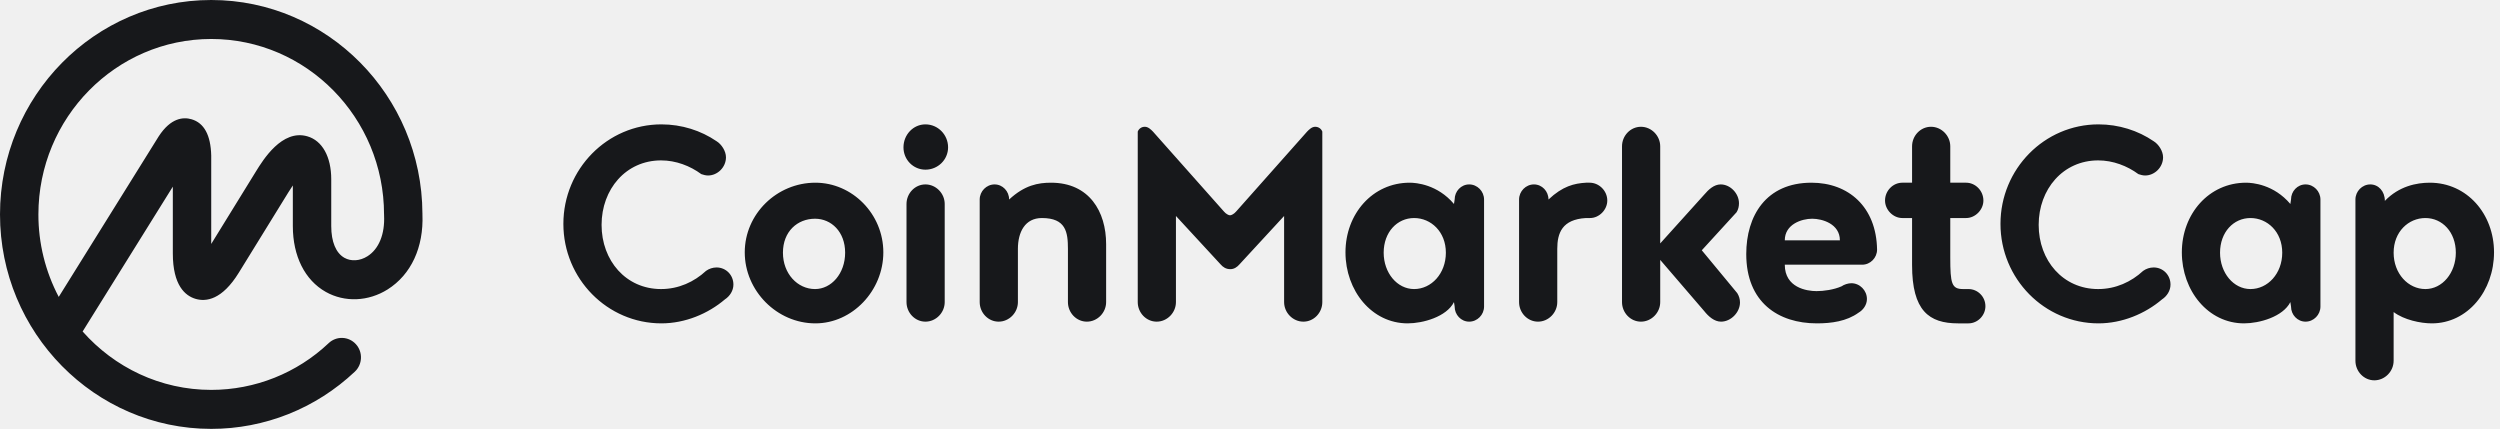
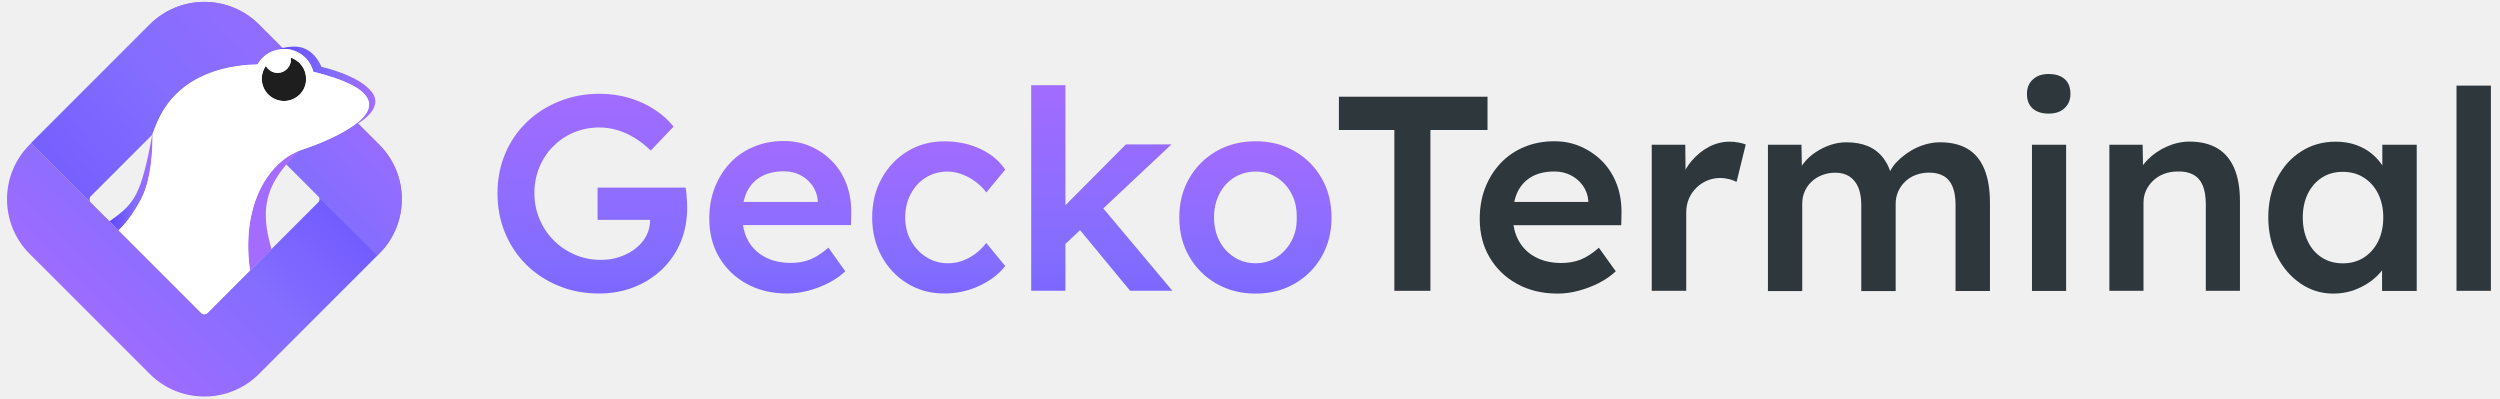
- <svg xmlns="http://www.w3.org/2000/svg" width="239" height="41" viewBox="0 0 239 41">
-   <g fill="#17181B" fill-rule="evenodd">
-     <path d="M35.124 24.5c-.715.452-1.557.508-2.197.147-.813-.459-1.26-1.534-1.26-3.029v-4.473c0-2.16-.854-3.697-2.282-4.112-2.42-.705-4.24 2.256-4.924 3.368l-4.268 6.92v-8.458c-.048-1.946-.68-3.11-1.88-3.461-.794-.232-1.982-.139-3.136 1.627L5.615 28.383A16.869 16.869 0 0 1 3.671 20.5c0-9.249 7.412-16.773 16.522-16.773S36.714 11.251 36.714 20.5c0 .016.004.03.005.045 0 .016-.003.03-.002.046.086 1.791-.494 3.216-1.593 3.91zm5.261-3.999V20.5v-.046l-.001-.046C40.333 9.144 31.296 0 20.192 0 9.059 0 0 9.196 0 20.5 0 31.803 9.059 41 20.193 41c5.109 0 9.985-1.942 13.728-5.467.744-.7.788-1.879.098-2.633a1.817 1.817 0 0 0-2.594-.1 16.331 16.331 0 0 1-11.232 4.473c-4.878 0-9.267-2.159-12.294-5.583l8.623-13.846v6.383c0 3.066 1.189 4.057 2.186 4.347.998.29 2.523.092 4.124-2.508l4.743-7.689c.152-.248.292-.462.42-.647v3.888c0 2.866 1.148 5.158 3.149 6.287 1.804 1.018 4.072.926 5.92-.24 2.24-1.415 3.447-4.022 3.321-7.164zM68.498 13.497c.485.295.905.951.905 1.542 0 .951-.808 1.738-1.713 1.738-.226 0-.452-.065-.646-.131-1.067-.787-2.424-1.312-3.846-1.312-3.36 0-5.687 2.755-5.687 6.166 0 3.412 2.327 6.134 5.687 6.134 1.68 0 3.167-.689 4.298-1.738a1.745 1.745 0 0 1 1.002-.328c.905 0 1.616.721 1.616 1.64 0 .59-.356 1.115-.808 1.41-1.616 1.378-3.813 2.296-6.075 2.296-5.17 0-9.372-4.264-9.372-9.512s4.201-9.512 9.372-9.512c1.939 0 3.78.59 5.267 1.607zm9.454 3.969c3.522 0 6.495 2.985 6.495 6.658 0 3.674-2.973 6.79-6.495 6.79-3.684 0-6.754-3.116-6.754-6.79 0-3.673 3.07-6.658 6.754-6.658zm-.033 10.168c1.552 0 2.876-1.476 2.876-3.477 0-2-1.324-3.247-2.876-3.247-1.68 0-3.07 1.214-3.07 3.247 0 2.001 1.39 3.477 3.07 3.477zm8.743 1.246V19.5c0-1.017.808-1.87 1.81-1.87s1.842.853 1.842 1.87v9.38c0 1.017-.84 1.87-1.842 1.87-1.002 0-1.81-.853-1.81-1.87zm-.29-14.792c0-1.214.936-2.198 2.1-2.198 1.195 0 2.165.984 2.165 2.198 0 1.18-.97 2.132-2.165 2.132-1.164 0-2.1-.952-2.1-2.132zm10.94 9.708v5.084c0 1.017-.84 1.87-1.843 1.87-1.001 0-1.81-.853-1.81-1.87v-9.807c0-.787.647-1.443 1.423-1.443.775 0 1.39.656 1.39 1.443 1.486-1.377 2.778-1.607 4.006-1.607 3.652 0 5.268 2.755 5.268 5.871v5.543c0 1.017-.84 1.87-1.842 1.87-1.002 0-1.81-.853-1.81-1.87v-5.084c0-1.607-.194-2.952-2.488-2.952-1.616 0-2.295 1.345-2.295 2.952zm20.311 1.936c-.42 0-.71-.197-.937-.46l-4.266-4.624v8.232c0 1.017-.84 1.87-1.842 1.87-1.002 0-1.81-.853-1.81-1.87V12.58a.714.714 0 0 1 .68-.46c.322 0 .58.263.775.46l6.786 7.642c.194.23.452.361.582.361.129 0 .387-.131.581-.36l6.787-7.643c.194-.197.452-.46.775-.46s.582.197.679.46V28.88c0 1.017-.808 1.87-1.81 1.87s-1.842-.853-1.842-1.87v-8.232l-4.265 4.624c-.227.263-.518.46-.873.46zm17.565 1.902c1.648 0 3.037-1.476 3.037-3.477 0-2-1.421-3.313-3.037-3.313-1.616 0-2.909 1.345-2.909 3.313 0 1.935 1.293 3.477 2.909 3.477zm3.878 1.673L139 28.88c-.71 1.41-2.973 2.034-4.427 2.034-3.426 0-5.946-3.116-5.946-6.79 0-3.673 2.585-6.658 6.14-6.658.614 0 2.65.164 4.233 2.034l.065-.427c0-.787.614-1.443 1.39-1.443.775 0 1.421.656 1.421 1.443v10.234c0 .787-.646 1.443-1.422 1.443-.775 0-1.39-.656-1.39-1.443zm12.943-8.463h-.387c-2.295.132-2.747 1.444-2.747 2.952v5.084c0 1.017-.84 1.87-1.842 1.87-1.002 0-1.81-.853-1.81-1.87v-9.807c0-.787.646-1.443 1.422-1.443.776 0 1.39.656 1.39 1.443 1.357-1.279 2.456-1.541 3.587-1.607h.355c.873 0 1.68.754 1.68 1.706 0 .885-.775 1.672-1.648 1.672zm14.075 7.184c.162.262.259.557.259.885 0 .951-.873 1.837-1.81 1.837-.646 0-1.196-.492-1.616-1.017l-4.2-4.887v4.034c0 1.017-.841 1.87-1.843 1.87s-1.81-.853-1.81-1.87V13.99c0-1.018.808-1.87 1.81-1.87s1.842.852 1.842 1.87v9.282l4.201-4.658c.42-.492.937-.984 1.584-.984.905 0 1.745.853 1.745 1.804 0 .295-.065.59-.227.853l-3.328 3.64 3.393 4.1zm7.16-7.118c-1.002 0-2.618.525-2.618 2.066h5.267c0-1.574-1.68-2.066-2.65-2.066zm4.782 4.395h-7.4c0 2.198 2.1 2.526 3.037 2.526.68 0 1.649-.131 2.392-.46.226-.163.614-.295.937-.295.808 0 1.486.69 1.486 1.51 0 .557-.355 1.049-.807 1.311-1.131.82-2.586 1.017-3.975 1.017-3.684 0-6.754-2-6.754-6.626 0-3.64 1.874-6.822 6.237-6.822 3.522 0 6.204 2.296 6.269 6.396 0 .787-.646 1.443-1.422 1.443zm10.165 5.609h-1.002c-2.78 0-4.395-1.214-4.395-5.576v-4.494h-.937c-.873 0-1.648-.787-1.648-1.672 0-.952.775-1.706 1.648-1.706h.937v-3.477c0-1.017.808-1.87 1.81-1.87 1.001 0 1.842.853 1.842 1.87v3.477h1.518c.873 0 1.649.754 1.649 1.706 0 .885-.776 1.672-1.649 1.672h-1.518v3.772c0 2.493.129 3.018 1.228 3.018h.517c.872 0 1.615.722 1.615 1.64 0 .886-.743 1.64-1.615 1.64zm17.694-17.417c.484.295.905.951.905 1.542 0 .951-.808 1.738-1.713 1.738-.226 0-.453-.065-.646-.131-1.067-.787-2.424-1.312-3.846-1.312-3.36 0-5.688 2.755-5.688 6.166 0 3.412 2.327 6.134 5.688 6.134 1.68 0 3.167-.689 4.298-1.738a1.745 1.745 0 0 1 1.002-.328c.905 0 1.615.721 1.615 1.64 0 .59-.355 1.115-.807 1.41-1.616 1.378-3.814 2.296-6.076 2.296-5.17 0-9.371-4.264-9.371-9.512s4.2-9.512 9.371-9.512c1.94 0 3.781.59 5.268 1.607zm9.26 14.137c1.648 0 3.037-1.476 3.037-3.477 0-2-1.422-3.313-3.038-3.313-1.615 0-2.908 1.345-2.908 3.313 0 1.935 1.293 3.477 2.908 3.477zm3.877 1.673l-.064-.427c-.711 1.41-2.973 2.034-4.428 2.034-3.425 0-5.946-3.116-5.946-6.79 0-3.673 2.586-6.658 6.14-6.658.614 0 2.65.164 4.234 2.034l.064-.427c0-.787.614-1.443 1.39-1.443.775 0 1.422.656 1.422 1.443v10.234c0 .787-.647 1.443-1.422 1.443-.776 0-1.39-.656-1.39-1.443zm12.847-1.673c1.616 0 2.908-1.542 2.908-3.477 0-1.968-1.292-3.313-2.908-3.313-1.616 0-3.038 1.312-3.038 3.313 0 2.001 1.39 3.477 3.038 3.477zm-3.038 2.198v4.657c0 1.017-.84 1.87-1.842 1.87-1.001 0-1.81-.853-1.81-1.87V19.073c0-.787.647-1.443 1.423-1.443.775 0 1.39.656 1.39 1.574 1.356-1.41 3.037-1.738 4.297-1.738 3.555 0 6.14 2.985 6.14 6.658 0 3.674-2.52 6.79-5.946 6.79-1.066 0-2.65-.328-3.652-1.082z" />
+ <svg xmlns="http://www.w3.org/2000/svg" version="1.1" id="Layer_1" x="0px" y="0px" viewBox="0 0 2885 459.8" style="enable-background:new 0 0 2885 459.8;" xml:space="preserve">
+   <style type="text/css">
+ 	.st0{fill:url(#SVGID_1_);}
+ 	.st1{fill:url(#SVGID_00000027563053066057180190000010625170013552020158_);}
+ 	.st2{fill:url(#SVGID_00000076596869673191721310000000073470272437481134_);}
+ 	.st3{fill:url(#SVGID_00000072969275749159769580000001057579855889819827_);}
+ 	.st4{fill:#FFFFFF;}
+ 	.st5{fill:url(#SVGID_00000153686440707892779420000005139604320761279395_);}
+ 	.st6{fill:#1E1E1E;}
+ 	.st7{fill:none;}
+ 	.st8{fill:url(#SVGID_00000174592996123422383280000007247483831745592449_);}
+ 	.st9{fill:url(#SVGID_00000004505161595252877710000010554734209721328275_);}
+ 	.st10{fill:url(#SVGID_00000172421119138217829100000010451742144087481264_);}
+ 	.st11{fill:url(#SVGID_00000103252822098209662580000009570164385540641944_);}
+ 	.st12{fill:url(#SVGID_00000057863565138875439020000016895792497819516805_);}
+ 	.st13{fill:url(#SVGID_00000182488705125773505210000018349955793611277456_);}
+ 	.st14{fill:url(#SVGID_00000031187792802385782910000008088542377934505088_);}
+ 	.st15{fill:url(#SVGID_00000098181884573580588460000010769131028942158485_);}
+ 	.st16{fill:url(#SVGID_00000091721940473126798380000004211048805619636880_);}
+ 	.st17{fill:#2E373B;}
+ </style>
+   <g id="Coin_Gecko_Vector_Text">
+ </g>
+   <g>
+     <g>
+       <g>
+         <linearGradient id="SVGID_1_" gradientUnits="userSpaceOnUse" x1="165.885" y1="462.991" x2="485.648" y2="137.378">
+           <stop offset="0" style="stop-color:#5D47FF" />
+           <stop offset="0.59" style="stop-color:#846DFF" />
+           <stop offset="1" style="stop-color:#A36CFF" />
+         </linearGradient>
+         <path class="st0" d="M437.5,166.8l-25.1-25.1c-17.1,13.9-46.6,25.6-65.2,31.7c-0.8,0.3-1.6,0.6-2.5,0.9     c-4.9,4.8-9.7,9.9-14.2,15.3l36.6,36.6l68.5,68.5l1.9-1.9C472.4,258.1,472.4,201.6,437.5,166.8z" />
+         <linearGradient id="SVGID_00000024719418113332143240000005714556695060042675_" gradientUnits="userSpaceOnUse" x1="223.462" y1="397.571" x2="494.665" y2="132.462">
+           <stop offset="0" style="stop-color:#5D47FF" />
+           <stop offset="0.59" style="stop-color:#846DFF" />
+           <stop offset="1" style="stop-color:#A36CFF" />
+         </linearGradient>
+         <path style="fill:url(#SVGID_00000024719418113332143240000005714556695060042675_);" d="M437.5,166.8l-25.1-25.1     c-17.1,13.9-46.6,25.6-65.2,31.7c-0.8,0.3-1.6,0.6-2.5,0.9c-4.9,4.8-9.7,9.9-14.2,15.3l36.6,36.6l68.5,68.5l1.9-1.9     C472.4,258.1,472.4,201.6,437.5,166.8z" />
+         <linearGradient id="SVGID_00000084529391393799421090000002353697753865968297_" gradientUnits="userSpaceOnUse" x1="-2.189" y1="297.936" x2="317.574" y2="-27.677">
+           <stop offset="0" style="stop-color:#5D47FF" />
+           <stop offset="0.59" style="stop-color:#846DFF" />
+           <stop offset="1" style="stop-color:#A36CFF" />
+         </linearGradient>
+         <path style="fill:url(#SVGID_00000084529391393799421090000002353697753865968297_);" d="M104.6,226.3l71.3-71.3     c1.9-5.1,3.9-10.2,6.1-15.3c21.5-48.2,69.7-64.5,115.2-65.3c6-10.6,17.3-17.7,30-17.8l-28.3-28.3c-34.8-34.8-91.3-34.8-126.1,0     l-1.9,1.9L36.1,165l68.5,68.5C102.6,231.5,102.6,228.3,104.6,226.3z" />
+         <linearGradient id="SVGID_00000119815819899857209490000003971842684696682914_" gradientUnits="userSpaceOnUse" x1="-143.128" y1="382.651" x2="417.561" y2="-102.873">
+           <stop offset="0" style="stop-color:#5D47FF" />
+           <stop offset="0.59" style="stop-color:#846DFF" />
+           <stop offset="1" style="stop-color:#A36CFF" />
+         </linearGradient>
+         <path style="fill:url(#SVGID_00000119815819899857209490000003971842684696682914_);" d="M104.6,226.3l71.3-71.3     c1.9-5.1,3.9-10.2,6.1-15.3c21.5-48.2,69.7-64.5,115.2-65.3c6-10.6,17.3-17.7,30-17.8l-28.3-28.3c-34.8-34.8-91.3-34.8-126.1,0     l-1.9,1.9L36.1,165l68.5,68.5C102.6,231.5,102.6,228.3,104.6,226.3z" />
+         <path class="st4" d="M351,80.3L351,80.3C351,80.3,351,80.3,351,80.3C351,80.3,351,80.3,351,80.3z" />
+         <linearGradient id="SVGID_00000136380288031755336180000006271948638378079154_" gradientUnits="userSpaceOnUse" x1="413.414" y1="50.176" x2="76.188" y2="391.465">
+           <stop offset="0" style="stop-color:#5D47FF" />
+           <stop offset="0.59" style="stop-color:#846DFF" />
+           <stop offset="1" style="stop-color:#A36CFF" />
+         </linearGradient>
+         <path style="fill:url(#SVGID_00000136380288031755336180000006271948638378079154_);" d="M367.2,226.3c2,2,2,5.2,0,7.2     l-63.1,63.1l-15.5,15.5l-42,42l-7.1,7.1c-2,2-5.2,2-7.2,0c0,0,0,0,0,0l-63.8-63.8l-42-42l-21.9-21.9L36.1,165l-1.9,1.9     c-34.8,34.8-34.8,91.3,0,126.1L50,308.7l119.1,119.1l3.7,3.7c34.8,34.8,91.3,34.8,126.1,0l1.9-1.9l134.9-134.9L367.2,226.3z" />
+       </g>
+     </g>
+     <g>
+       <g>
+         <path class="st6" d="M351,80.3C351,80.3,351,80.3,351,80.3L351,80.3c-2.5-5.5-6.9-10.1-12.7-12.7l0,0c-0.2-0.1-0.3-0.2-0.5-0.3     c-0.8-0.3-1.6-0.6-2.3-0.9c0.4,2.8,0.1,5.7-1,8.4c-0.3,0.7-0.7,1.3-1.1,2c-3.9,6.4-12,9.1-19,6.1c-3.3-1.4-5.9-3.9-7.5-6.9     c-1,1.5-2,3.1-2.7,4.8c-5.6,13,0.5,28.1,13.5,33.7c13,5.6,28.1-0.5,33.7-13.5C354.2,94.1,353.9,86.6,351,80.3z" />
+         <path class="st7" d="M317.6,114.5c13,5.6,28.1-0.5,33.7-13.5c2.9-6.9,2.6-14.4-0.3-20.7c0,0,0,0,0,0l0,0     c-2.5-5.4-6.9-10-12.7-12.7c-0.2-0.1-0.3-0.2-0.5-0.3c-0.8-0.3-1.6-0.6-2.3-0.9c0.4,2.8,0.1,5.7-1,8.4c-0.3,0.7-0.7,1.3-1.1,2     c-3.9,6.4-12,9.1-19,6.1c-3.3-1.4-5.9-3.9-7.5-6.9c-1,1.5-2,3.1-2.7,4.8C298.5,93.8,304.6,108.9,317.6,114.5z" />
+         <linearGradient id="SVGID_00000003078708449715480490000002874320731400597165_" gradientUnits="userSpaceOnUse" x1="126.44" y1="210.063" x2="176.185" y2="210.063">
+           <stop offset="0" style="stop-color:#5D47FF" />
+           <stop offset="0.59" style="stop-color:#846DFF" />
+           <stop offset="1" style="stop-color:#A36CFF" />
+         </linearGradient>
+         <path style="fill:url(#SVGID_00000003078708449715480490000002874320731400597165_);" d="M176.2,154.2c-0.1,0.2-0.2,0.5-0.3,0.7     c-13.2,69.9-19.8,79.7-49.5,100.4l10.6,10.6c6.9-6.8,16.8-18.6,26.2-36.7C174.7,206.9,176.3,173.3,176.2,154.2z" />
+         <path class="st7" d="M351,80.3L351,80.3c-2.5-5.5-6.9-10.1-12.7-12.7c-0.2-0.1-0.3-0.2-0.5-0.3c-0.8-0.3-1.6-0.6-2.3-0.9     c0.4,2.8,0.1,5.7-1,8.4c-0.3,0.7-0.7,1.3-1.1,2c-3.9,6.4-12,9.1-19,6.1c-3.3-1.4-5.9-3.9-7.5-6.9c-1,1.5-2,3.1-2.7,4.8     c-5.6,13,0.5,28.1,13.5,33.7c13,5.6,28.1-0.5,33.7-13.5C354.2,94.1,353.9,86.6,351,80.3C351,80.3,351,80.3,351,80.3z" />
+         <path class="st7" d="M326.1,185.3c0.2-0.1,0.4-0.3,0.6-0.5C326.5,184.9,326.3,185,326.1,185.3c-6.6,5.3-12.8,12.1-18.3,20.2     C313.2,197.4,319.4,190.6,326.1,185.3z" />
+         <linearGradient id="SVGID_00000121246109754065225120000016084428074576314000_" gradientUnits="userSpaceOnUse" x1="-554.734" y1="2948.175" x2="4.568" y2="1197.315">
+           <stop offset="0" style="stop-color:#5D47FF" />
+           <stop offset="0.59" style="stop-color:#846DFF" />
+           <stop offset="1" style="stop-color:#A36CFF" />
+         </linearGradient>
+         <path style="fill:url(#SVGID_00000121246109754065225120000016084428074576314000_);" d="M326.6,184.8c-0.2,0.2-0.4,0.3-0.6,0.5     c-6.6,5.3-12.8,12.1-18.3,20.2c-16.3,24.4-25.7,60.8-19.2,106.6l0,0c0,0,0,0,0,0l24.9-24.4c-1.1-3.6-2.1-7.4-3-11.3     c-8.6-36.3-2.2-60.2,20.1-86.7c2.8-3.3,9.2-9.9,14.9-15.6c-0.2,0.1-0.4,0.2-0.6,0.2C338.6,176.7,332.4,180.2,326.6,184.8z" />
+         <path class="st4" d="M307.8,205.5c-16.3,24.4-25.7,60.8-19.3,106.6l0,0C282.1,266.2,291.5,229.9,307.8,205.5z" />
+         <linearGradient id="SVGID_00000036939704379789182340000014042088645420700858_" gradientUnits="userSpaceOnUse" x1="-562.471" y1="2945.704" x2="-3.169" y2="1194.843">
+           <stop offset="0" style="stop-color:#5D47FF" />
+           <stop offset="0.59" style="stop-color:#846DFF" />
+           <stop offset="1" style="stop-color:#A36CFF" />
+         </linearGradient>
+         <path style="fill:url(#SVGID_00000036939704379789182340000014042088645420700858_);" d="M307.8,205.5     c-16.3,24.4-25.7,60.8-19.3,106.6l0,0C282.1,266.2,291.5,229.9,307.8,205.5z" />
+         <g>
+           <linearGradient id="SVGID_00000093154843517759113510000001901572434192723864_" gradientUnits="userSpaceOnUse" x1="313.931" y1="99.012" x2="433.147" y2="99.012">
+             <stop offset="0" style="stop-color:#5D47FF" />
+             <stop offset="0.59" style="stop-color:#846DFF" />
+             <stop offset="1" style="stop-color:#A36CFF" />
+           </linearGradient>
+           <path style="fill:url(#SVGID_00000093154843517759113510000001901572434192723864_);" d="M429.8,107.2      c-14.6-20.6-58.9-30.1-58.9-30.1s-6-16.7-21.6-21.9c-14.1-4.7-35.3,3.7-35.3,3.7l0.3,0.3c4-1.7,8.4-2.6,13-2.7      c1.1,0,2.2,0,3.3,0.1c15.3,1.2,27.4,12.1,31,26.2c74.3,18.4,73.5,40.6,50.9,59c-0.9,0.7-1.8,1.4-2.8,2.1l0.4,0.4      C410.1,144.2,443.7,127,429.8,107.2z" />
+           <path class="st4" d="M361.5,82.8c-3.6-14-15.8-24.9-31-26.2c-1.1-0.1-2.2-0.1-3.3-0.1c-4.6,0.1-9,1-13,2.7      c-7.2,3-13.2,8.3-17,15.1c-45.4,0.8-93.7,17.1-115.2,65.3c-2.1,4.8-4.1,9.7-5.9,14.6c0.1,19.1-1.5,52.7-13,75      c-9.4,18.2-19.3,29.9-26.2,36.7l31.4,31.4l63.8,63.8c0,0,0,0,0,0c2,2,5.2,2,7.2,0l7.1-7.1l42-42c-6.5-45.9,2.9-82.3,19.3-106.6      c5.4-8.1,11.7-14.9,18.3-20.3c0.2-0.1,0.4-0.3,0.5-0.4c5.8-4.6,11.9-8.1,18.1-10.5c0.2-0.1,0.4-0.2,0.6-0.2      c0.6-0.2,1.2-0.5,1.8-0.7c17.6-5.8,45.1-16.6,62.4-29.5c0.9-0.7,1.9-1.4,2.8-2.1C435,123.4,435.9,101.2,361.5,82.8z M351.3,101      c-5.6,13-20.6,19.1-33.7,13.5c-13-5.6-19.1-20.6-13.5-33.7c0.7-1.7,1.6-3.3,2.7-4.8c1.6,3,4.2,5.5,7.5,6.9      c7.1,3,15.1,0.3,19-6.1c0.1-0.2,0.2-0.3,0.3-0.5c0.3-0.5,0.6-1,0.8-1.5c1.2-2.8,1.5-5.7,1-8.4c0.8,0.3,1.6,0.5,2.3,0.9      c0.2,0.1,0.3,0.2,0.5,0.3c5.8,2.7,10.2,7.3,12.7,12.7l0,0c0,0,0,0,0,0c1.9,4.1,2.6,8.8,2.1,13.4      C352.9,96.2,352.3,98.6,351.3,101z" />
+         </g>
+       </g>
+     </g>
  </g>
+   <g>
+     <g>
+       <linearGradient id="SVGID_00000097474447825737545350000018382548647282782390_" gradientUnits="userSpaceOnUse" x1="683.386" y1="569.469" x2="683.386" y2="97.326">
+         <stop offset="0" style="stop-color:#5D47FF" />
+         <stop offset="0.59" style="stop-color:#846DFF" />
+         <stop offset="1" style="stop-color:#A36CFF" />
+       </linearGradient>
+       <path style="fill:url(#SVGID_00000097474447825737545350000018382548647282782390_);" d="M792.2,224.4c-0.2-2.9-0.5-5.5-1-7.9    H689.6v37.2h60.6v0.3c0,6.4-1.4,12.4-4.3,18c-2.9,5.6-7,10.4-12.3,14.6c-5.3,4.2-11.4,7.4-18.3,9.8c-6.8,2.4-14.2,3.5-22.1,3.5    c-10.5,0-20.4-2-29.6-5.9c-9.3-4-17.5-9.5-24.5-16.5c-7.1-7.1-12.6-15.3-16.5-24.7c-4-9.4-5.9-19.3-5.9-29.8    c0-10.9,1.9-20.9,5.8-30.1c3.8-9.2,9.1-17.2,15.9-24c6.7-6.8,14.6-12.2,23.7-16c9.1-3.8,19-5.8,29.6-5.8c7.3,0,14.3,1.1,21.2,3.2    c6.8,2.1,13.4,5.1,19.7,9c6.3,3.8,12.4,8.7,18.4,14.4l26.3-27.6c-5.8-7.3-13-13.8-21.8-19.6c-8.8-5.8-18.6-10.3-29.5-13.5    c-10.9-3.2-22.2-4.8-34-4.8c-16.7,0-32.2,2.9-46.6,8.7s-27,13.8-37.7,24.2c-10.7,10.4-19,22.5-24.8,36.5    c-5.9,14-8.8,29.1-8.8,45.4c0,16.5,2.9,31.7,8.7,45.7c5.8,14,13.9,26.2,24.5,36.7c10.6,10.5,23,18.6,37.3,24.5    c14.3,5.9,29.9,8.8,46.8,8.8c14.3,0,27.6-2.4,39.9-7.2c12.3-4.8,23.1-11.6,32.4-20.4c9.3-8.8,16.5-19.2,21.6-31.3    c5.1-12.1,7.7-25.5,7.7-40.2c0-1.9-0.1-4.2-0.2-6.9C792.6,230.1,792.4,227.3,792.2,224.4z" />
+       <linearGradient id="SVGID_00000166648792482173023650000012580538598313976711_" gradientUnits="userSpaceOnUse" x1="900.411" y1="514.913" x2="900.411" y2="154.403">
+         <stop offset="0" style="stop-color:#5D47FF" />
+         <stop offset="0.59" style="stop-color:#846DFF" />
+         <stop offset="1" style="stop-color:#A36CFF" />
+       </linearGradient>
+       <path style="fill:url(#SVGID_00000166648792482173023650000012580538598313976711_);" d="M960.8,186.6c-7-7.4-15.4-13.2-25-17.5    c-9.6-4.3-20-6.4-31.1-6.4c-12.6,0-24.2,2.2-34.8,6.6c-10.6,4.4-19.7,10.6-27.2,18.6c-7.6,8-13.5,17.5-17.8,28.4    c-4.3,10.9-6.4,23-6.4,36.2c0,16.7,3.8,31.5,11.4,44.4c7.6,12.9,18.2,23.1,31.7,30.6c13.6,7.5,29.2,11.2,47,11.2    c7.9,0,15.9-1.1,24-3.2c8.1-2.1,15.9-5.1,23.2-8.8c7.4-3.7,13.9-8.3,19.7-13.6L956,285.8c-7.7,6.6-14.9,11.2-21.5,13.8    c-6.6,2.6-13.9,3.8-21.8,3.8c-11.3,0-21.2-2.2-29.6-6.6c-8.4-4.4-15-10.6-19.6-18.8c-3.1-5.5-5.1-11.6-6.1-18.3H982l0.3-13.8    c0.2-12-1.6-23-5.3-33.2C973.3,202.8,967.9,194,960.8,186.6z M878.3,203.8c7.2-4.1,16-6.1,26.4-6.1c6.8,0,13.1,1.4,18.7,4.3    c5.7,2.9,10.3,6.8,13.9,11.9c3.6,5,5.8,10.8,6.4,17.5v1.6h-85.6c0.9-4.3,2.2-8.2,3.8-11.7C865.7,213.7,871.1,207.8,878.3,203.8z" />
+       <linearGradient id="SVGID_00000004543854351896801600000006994780779792518060_" gradientUnits="userSpaceOnUse" x1="1083.121" y1="514.592" x2="1083.121" y2="154.739">
+         <stop offset="0" style="stop-color:#5D47FF" />
+         <stop offset="0.59" style="stop-color:#846DFF" />
+         <stop offset="1" style="stop-color:#A36CFF" />
+       </linearGradient>
+       <path style="fill:url(#SVGID_00000004543854351896801600000006994780779792518060_);" d="M1068.4,204.9c7.4-4.6,15.8-6.9,25.2-6.9    c5.6,0,11.1,1.1,16.7,3.2c5.6,2.1,10.8,5,15.7,8.7c4.9,3.6,9,7.7,12.2,12.2l21.8-26.3c-6.8-10.3-16.5-18.3-28.8-24    c-12.4-5.8-26.2-8.7-41.4-8.7c-15.8,0-30,3.8-42.6,11.5c-12.6,7.7-22.6,18.2-29.8,31.4c-7.3,13.3-10.9,28.2-10.9,44.9    c0,16.7,3.6,31.6,10.9,44.9c7.3,13.3,17.2,23.7,29.8,31.4c12.6,7.7,26.8,11.5,42.6,11.5c14.1,0,27.5-2.9,40.2-8.8    c12.7-5.9,22.7-13.5,30-22.9l-21.8-26.6c-4.1,5.1-8.4,9.4-13.1,12.8c-4.7,3.4-9.7,6-14.9,7.9c-5.2,1.8-10.6,2.7-16.2,2.7    c-9.2,0-17.5-2.3-25-7.1c-7.5-4.7-13.4-11-17.8-18.9c-4.4-7.9-6.6-16.9-6.6-26.9c0-10,2.1-19.1,6.4-27.1    C1055.2,215.8,1061,209.5,1068.4,204.9z" />
+       <linearGradient id="SVGID_00000004518608277236585940000014858640223549847461_" gradientUnits="userSpaceOnUse" x1="1271.445" y1="573.002" x2="1271.445" y2="87.07">
+         <stop offset="0" style="stop-color:#5D47FF" />
+         <stop offset="0.59" style="stop-color:#846DFF" />
+         <stop offset="1" style="stop-color:#A36CFF" />
+       </linearGradient>
+       <polygon style="fill:url(#SVGID_00000004518608277236585940000014858640223549847461_);" points="1351.9,166.6 1299.3,166.6     1229.5,236.8 1229.5,98.3 1190,98.3 1190,335.5 1229.5,335.5 1229.5,281.5 1246.4,265.6 1304.1,335.5 1352.9,335.5 1273.2,240.5       " />
+       <linearGradient id="SVGID_00000007389139573717869120000011651779630637129093_" gradientUnits="userSpaceOnUse" x1="1448.715" y1="514.592" x2="1448.715" y2="154.739">
+         <stop offset="0" style="stop-color:#5D47FF" />
+         <stop offset="0.59" style="stop-color:#846DFF" />
+         <stop offset="1" style="stop-color:#A36CFF" />
+       </linearGradient>
+       <path style="fill:url(#SVGID_00000007389139573717869120000011651779630637129093_);" d="M1525.2,205.7    c-7.6-13.2-18-23.7-31.3-31.3c-13.3-7.6-28.2-11.4-44.9-11.4c-16.9,0-32,3.8-45.2,11.4c-13.3,7.6-23.7,18-31.4,31.3    c-7.7,13.3-11.5,28.3-11.5,45.2c0,16.9,3.8,32,11.5,45.2c7.7,13.3,18.2,23.7,31.4,31.3c13.3,7.6,28.3,11.4,45.2,11.4    c16.7,0,31.6-3.8,44.9-11.4c13.2-7.6,23.7-18,31.3-31.3c7.6-13.2,11.4-28.3,11.4-45.2C1536.5,234,1532.8,218.9,1525.2,205.7z     M1490.5,277.8c-4.2,7.9-9.8,14.2-17,18.9c-7.2,4.7-15.3,7.1-24.5,7.1c-9.2,0-17.5-2.3-24.8-7.1c-7.4-4.7-13.1-11-17.1-18.9    c-4.1-7.9-6.1-16.9-6.1-26.9c0-10,2-19.1,6.1-27.1c4.1-8,9.8-14.3,17.1-18.9c7.4-4.6,15.7-6.9,24.8-6.9c9.2,0,17.4,2.3,24.5,6.9    c7.2,4.6,12.8,10.8,17,18.8c4.2,7.9,6.1,17,5.9,27.2C1496.7,260.9,1494.7,269.9,1490.5,277.8z" />
+     </g>
+   </g>
+   <path class="st17" d="M1609.1,335.6V150h-64v-38.4h171.5V150h-65.9v185.6H1609.1z" />
+   <path class="st17" d="M1797.6,338.8c-17.7,0-33.3-3.7-46.9-11.2c-13.6-7.5-24.1-17.7-31.7-30.6c-7.6-12.9-11.4-27.7-11.4-44.3  c0-13.2,2.1-25.3,6.4-36.2c4.3-10.9,10.2-20.3,17.8-28.3c7.6-8,16.6-14.2,27.2-18.6c10.6-4.4,22.1-6.6,34.7-6.6  c11.1,0,21.4,2.1,31,6.4c9.6,4.3,17.9,10.1,25,17.4c7,7.4,12.4,16.1,16.2,26.2c3.7,10.1,5.5,21.2,5.3,33.1l-0.3,13.8h-136.7  l-7.4-26.9H1838l-5.1,5.4v-7c-0.6-6.6-2.8-12.4-6.4-17.4c-3.6-5-8.3-9-13.9-11.8c-5.7-2.9-11.9-4.3-18.7-4.3  c-10.5,0-19.3,2-26.4,6.1c-7.2,4.1-12.5,9.9-16.2,17.4c-3.6,7.6-5.4,17-5.4,28.3c0,10.9,2.3,20.4,6.9,28.5  c4.6,8.1,11.1,14.4,19.5,18.7c8.4,4.4,18.3,6.6,29.6,6.6c7.9,0,15.1-1.3,21.8-3.8c6.6-2.6,13.8-7.1,21.4-13.8l19.5,27.2  c-5.8,5.3-12.3,9.9-19.7,13.6c-7.4,3.7-15.1,6.7-23.2,8.8C1813.5,337.7,1805.5,338.8,1797.6,338.8z" />
+   <path class="st17" d="M1906.1,335.6V167h38.7l0.6,53.8l-5.4-12.2c2.3-8.5,6.4-16.2,12.2-23c5.8-6.8,12.4-12.2,20-16.2  c7.6-3.9,15.5-5.9,23.8-5.9c3.6,0,7.1,0.3,10.4,1c3.3,0.6,6,1.4,8.2,2.2l-10.6,43.2c-2.4-1.3-5.2-2.3-8.6-3.2  c-3.4-0.8-6.8-1.3-10.2-1.3c-5.3,0-10.4,1-15.2,3c-4.8,2-9,4.9-12.6,8.5c-3.6,3.6-6.5,7.8-8.5,12.6c-2,4.8-3,10.2-3,16.2v89.9  H1906.1z" />
+   <path class="st17" d="M2040.2,335.6V167h38.7l0.6,33.9l-6.4,2.6c1.9-5.5,4.8-10.7,8.6-15.5c3.8-4.8,8.4-9,13.8-12.5  c5.3-3.5,11-6.3,17-8.3c6-2,12.1-3,18.2-3c9.2,0,17.3,1.4,24.5,4.3c7.1,2.9,13.1,7.4,17.9,13.6c4.8,6.2,8.4,14.1,10.7,23.7l-6.1-1.3  l2.6-5.1c2.3-5.1,5.6-9.8,9.9-13.9c4.3-4.2,9.1-7.9,14.4-11.2c5.3-3.3,10.9-5.8,16.8-7.5c5.9-1.7,11.7-2.6,17.4-2.6  c12.8,0,23.5,2.6,32,7.7c8.5,5.1,14.9,12.9,19.2,23.4c4.3,10.5,6.4,23.4,6.4,38.7v101.8h-39.7v-99.2c0-8.5-1.1-15.6-3.4-21.1  c-2.2-5.5-5.7-9.7-10.2-12.3c-4.6-2.7-10.3-4-17.1-4c-5.3,0-10.4,0.9-15.2,2.7c-4.8,1.8-8.9,4.4-12.3,7.7c-3.4,3.3-6.1,7.1-8,11.4  c-1.9,4.3-2.9,9-2.9,14.1v100.8h-39.7v-99.5c0-8.1-1.2-14.9-3.5-20.3c-2.4-5.4-5.8-9.6-10.2-12.5c-4.5-2.9-9.9-4.3-16.3-4.3  c-5.3,0-10.4,0.9-15,2.7c-4.7,1.8-8.8,4.3-12.2,7.5c-3.4,3.2-6.1,6.9-8,11.2c-1.9,4.3-2.9,9-2.9,14.1v101.1H2040.2z" />
+   <path class="st17" d="M2364.1,131.1c-7.9,0-14-2-18.4-5.9c-4.4-3.9-6.6-9.5-6.6-16.8c0-6.8,2.2-12.4,6.7-16.6  c4.5-4.3,10.6-6.4,18.2-6.4c8.1,0,14.3,2,18.7,5.9c4.4,3.9,6.6,9.7,6.6,17.1c0,6.6-2.2,12.1-6.7,16.3  C2378.2,129,2372,131.1,2364.1,131.1z M2344.9,335.6V167h39.4v168.7H2344.9z" />
+   <path class="st17" d="M2434.2,335.6V167h38.4l0.6,34.6l-7.4,3.8c2.1-7.7,6.3-14.7,12.5-21c6.2-6.3,13.6-11.4,22.1-15.2  c8.5-3.8,17.3-5.8,26.2-5.8c12.8,0,23.5,2.6,32.2,7.7c8.6,5.1,15.1,12.8,19.5,23c4.4,10.2,6.6,23,6.6,38.4v103.1h-39.4V235.4  c0-8.5-1.2-15.6-3.5-21.3c-2.4-5.7-6-9.8-10.9-12.5c-4.9-2.7-10.9-3.9-17.9-3.7c-5.8,0-11,0.9-15.8,2.7c-4.8,1.8-9,4.4-12.5,7.7  c-3.5,3.3-6.3,7.1-8.3,11.4c-2,4.3-3,9-3,14.1v101.8H2454c-3.8,0-7.4,0-10.7,0C2440,335.6,2436.9,335.6,2434.2,335.6z" />
+   <path class="st17" d="M2692.8,338.8c-13.9,0-26.5-3.8-37.8-11.5c-11.3-7.7-20.4-18.1-27.2-31.4c-6.8-13.2-10.2-28.3-10.2-45.1  c0-16.9,3.4-31.9,10.2-45.1c6.8-13.2,16.1-23.6,27.8-31c11.7-7.5,25-11.2,39.7-11.2c8.5,0,16.3,1.2,23.4,3.7  c7,2.5,13.2,5.9,18.6,10.4c5.3,4.5,9.8,9.6,13.3,15.4c3.5,5.8,5.9,12,7.2,18.6l-8.6-2.2V167h39.7v168.7h-40v-40.3l9.3-1.6  c-1.5,5.8-4.2,11.4-8.2,16.8c-4,5.4-8.9,10.2-14.7,14.4c-5.9,4.2-12.4,7.5-19.5,10.1C2708.5,337.5,2700.9,338.8,2692.8,338.8z   M2703.6,303.9c9.2,0,17.3-2.2,24.3-6.7c7-4.5,12.5-10.7,16.5-18.7c3.9-8,5.9-17.2,5.9-27.7c0-10.2-2-19.3-5.9-27.2  c-4-7.9-9.4-14.1-16.5-18.6c-7-4.5-15.1-6.7-24.3-6.7c-9.2,0-17.2,2.2-24.2,6.7c-6.9,4.5-12.3,10.7-16.2,18.6  c-3.8,7.9-5.8,17-5.8,27.2c0,10.5,1.9,19.7,5.8,27.7c3.8,8,9.2,14.2,16.2,18.7C2686.4,301.7,2694.5,303.9,2703.6,303.9z" />
+   <path class="st17" d="M2834.8,335.6V98.8h39.7v236.8H2834.8z" />
</svg>
